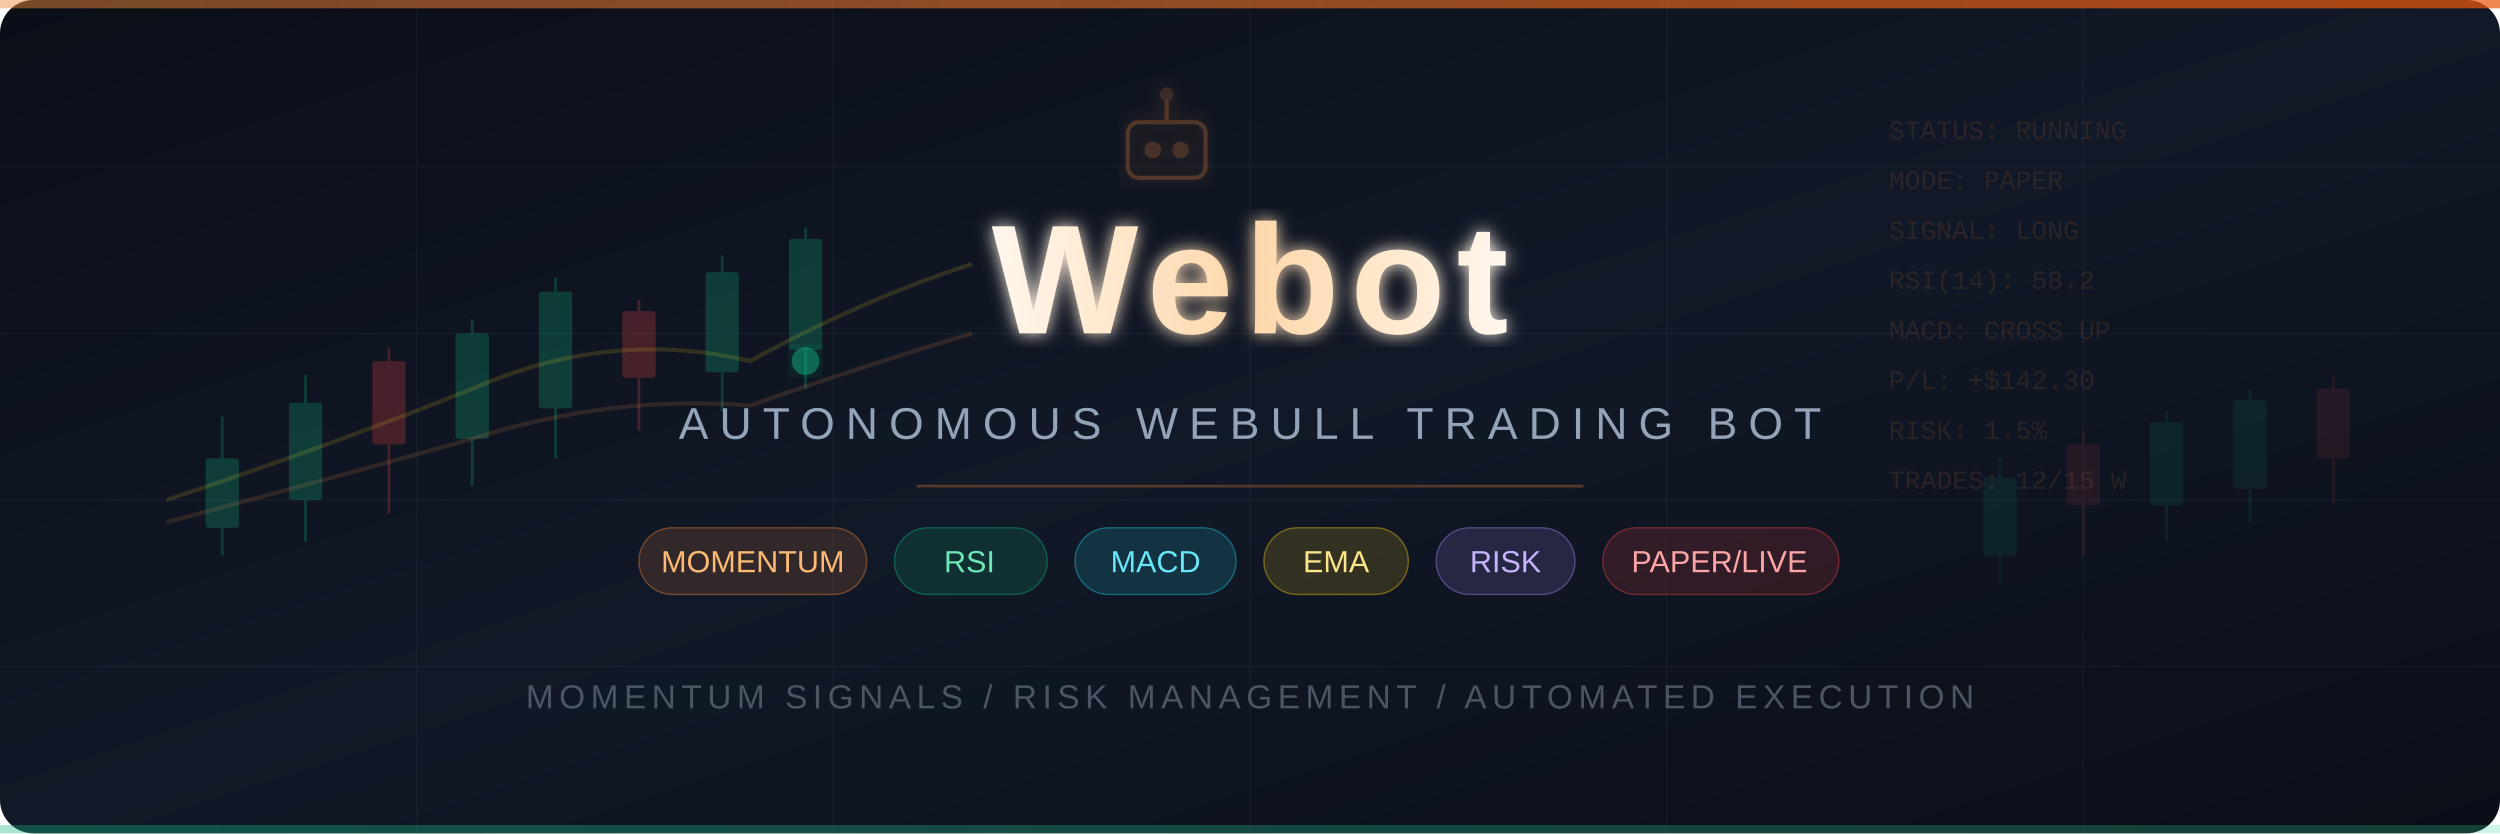
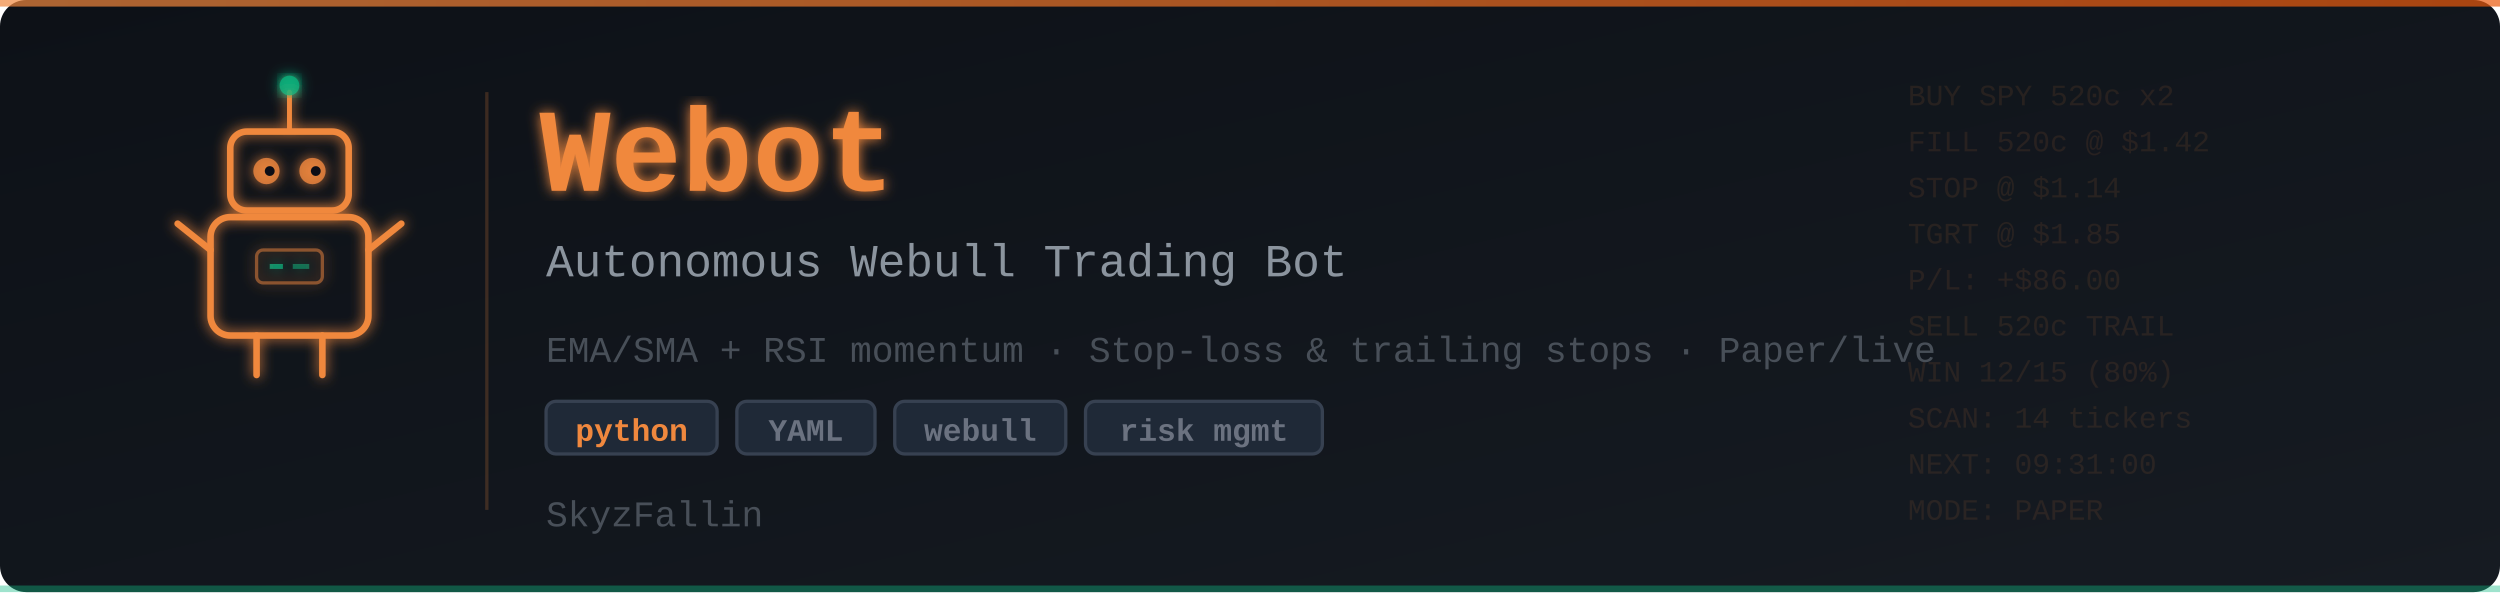
- <svg xmlns="http://www.w3.org/2000/svg" viewBox="0 0 900 300" width="900" height="300">
+ <svg xmlns="http://www.w3.org/2000/svg" viewBox="0 0 760 180" width="760" height="180">
  <defs>
    <linearGradient id="bgGrad" x1="0%" y1="0%" x2="100%" y2="100%">
-       <stop offset="0%" style="stop-color:#0a0e17;stop-opacity:1" />
-       <stop offset="50%" style="stop-color:#111827;stop-opacity:1" />
-       <stop offset="100%" style="stop-color:#0a0e17;stop-opacity:1" />
+       <stop offset="0%" style="stop-color:#0d1117" />
+       <stop offset="100%" style="stop-color:#161b22" />
    </linearGradient>
-     <linearGradient id="orangeGlow" x1="0%" y1="0%" x2="100%" y2="0%">
-       <stop offset="0%" style="stop-color:#f0883e;stop-opacity:0.6" />
-       <stop offset="100%" style="stop-color:#ea580c;stop-opacity:0.9" />
-     </linearGradient>
-     <linearGradient id="greenGlow" x1="0%" y1="0%" x2="100%" y2="0%">
-       <stop offset="0%" style="stop-color:#10b981;stop-opacity:0.9" />
-       <stop offset="100%" style="stop-color:#34d399;stop-opacity:0.6" />
-     </linearGradient>
-     <linearGradient id="titleGrad" x1="0%" y1="0%" x2="100%" y2="0%">
-       <stop offset="0%" style="stop-color:#fff7ed" />
-       <stop offset="50%" style="stop-color:#fed7aa" />
-       <stop offset="100%" style="stop-color:#fff7ed" />
+     <linearGradient id="accent" x1="0%" y1="0%" x2="100%" y2="0%">
+       <stop offset="0%" style="stop-color:#f0883e" />
+       <stop offset="100%" style="stop-color:#ea580c" />
    </linearGradient>
    <filter id="glow">
-       <feGaussianBlur stdDeviation="3" result="blur" />
-       <feMerge>
-         <feMergeNode in="blur" />
-         <feMergeNode in="SourceGraphic" />
-       </feMerge>
-     </filter>
-     <filter id="softGlow">
-       <feGaussianBlur stdDeviation="6" result="blur" />
+       <feGaussianBlur stdDeviation="2" result="blur" />
      <feMerge>
        <feMergeNode in="blur" />
        <feMergeNode in="SourceGraphic" />
      </feMerge>
    </filter>
  </defs>
-   <rect width="900" height="300" fill="url(#bgGrad)" rx="12" />
-   <g opacity="0.06" stroke="#94a3b8" stroke-width="0.5">
-     <line x1="0" y1="60" x2="900" y2="60" />
-     <line x1="0" y1="120" x2="900" y2="120" />
-     <line x1="0" y1="180" x2="900" y2="180" />
-     <line x1="0" y1="240" x2="900" y2="240" />
-     <line x1="150" y1="0" x2="150" y2="300" />
-     <line x1="300" y1="0" x2="300" y2="300" />
-     <line x1="450" y1="0" x2="450" y2="300" />
-     <line x1="600" y1="0" x2="600" y2="300" />
-     <line x1="750" y1="0" x2="750" y2="300" />
+   <rect width="760" height="180" fill="url(#bgGrad)" rx="8" />
+   <rect x="0" y="0" width="760" height="2" fill="url(#accent)" opacity="0.7" />
+   <rect x="0" y="178" width="760" height="2" fill="#10b981" opacity="0.4" />
+   <g transform="translate(88, 72)" filter="url(#glow)">
+     <rect x="-24" y="-6" width="48" height="36" rx="6" fill="none" stroke="#f0883e" stroke-width="2" />
+     <rect x="-18" y="-32" width="36" height="24" rx="5" fill="none" stroke="#f0883e" stroke-width="2" />
+     <circle cx="-7" cy="-20" r="4" fill="#f0883e" opacity="0.8" />
+     <circle cx="7" cy="-20" r="4" fill="#f0883e" opacity="0.8" />
+     <circle cx="-6" cy="-20" r="1.5" fill="#0d1117" />
+     <circle cx="8" cy="-20" r="1.5" fill="#0d1117" />
+     <line x1="0" y1="-32" x2="0" y2="-44" stroke="#f0883e" stroke-width="1.5" stroke-linecap="round" />
+     <circle cx="0" cy="-46" r="3" fill="#10b981" opacity="0.8" filter="url(#glow)" />
+     <line x1="-24" y1="4" x2="-34" y2="-4" stroke="#f0883e" stroke-width="2" stroke-linecap="round" />
+     <line x1="24" y1="4" x2="34" y2="-4" stroke="#f0883e" stroke-width="2" stroke-linecap="round" />
+     <rect x="-10" y="4" width="20" height="10" rx="2" fill="none" stroke="#f0883e" stroke-width="1" opacity="0.5" />
+     <line x1="-6" y1="9" x2="-2" y2="9" stroke="#10b981" stroke-width="1.5" opacity="0.7" />
+     <line x1="1" y1="9" x2="6" y2="9" stroke="#10b981" stroke-width="1.5" opacity="0.5" />
+     <line x1="-10" y1="30" x2="-10" y2="42" stroke="#f0883e" stroke-width="2" stroke-linecap="round" />
+     <line x1="10" y1="30" x2="10" y2="42" stroke="#f0883e" stroke-width="2" stroke-linecap="round" />
  </g>
-   <g opacity="0.25">
-     <line x1="80" y1="200" x2="80" y2="150" stroke="#10b981" stroke-width="1" />
-     <rect x="74" y="165" width="12" height="25" fill="#10b981" rx="1" />
-     <line x1="110" y1="195" x2="110" y2="135" stroke="#10b981" stroke-width="1" />
-     <rect x="104" y="145" width="12" height="35" fill="#10b981" rx="1" />
-     <line x1="140" y1="185" x2="140" y2="125" stroke="#ef4444" stroke-width="1" />
-     <rect x="134" y="130" width="12" height="30" fill="#ef4444" rx="1" />
-     <line x1="170" y1="175" x2="170" y2="115" stroke="#10b981" stroke-width="1" />
-     <rect x="164" y="120" width="12" height="38" fill="#10b981" rx="1" />
-     <line x1="200" y1="165" x2="200" y2="100" stroke="#10b981" stroke-width="1" />
-     <rect x="194" y="105" width="12" height="42" fill="#10b981" rx="1" />
-     <line x1="230" y1="155" x2="230" y2="108" stroke="#ef4444" stroke-width="1" />
-     <rect x="224" y="112" width="12" height="24" fill="#ef4444" rx="1" />
-     <line x1="260" y1="148" x2="260" y2="92" stroke="#10b981" stroke-width="1" />
-     <rect x="254" y="98" width="12" height="36" fill="#10b981" rx="1" />
-     <line x1="290" y1="140" x2="290" y2="82" stroke="#10b981" stroke-width="1" />
-     <rect x="284" y="86" width="12" height="40" fill="#10b981" rx="1" />
+   <line x1="148" y1="28" x2="148" y2="155" stroke="#f0883e" stroke-width="1" opacity="0.2" />
+   <g font-family="'Courier New', Courier, monospace" font-size="9" fill="#f0883e" opacity="0.1">
+     <text x="580" y="32">BUY  SPY 520c  x2</text>
+     <text x="580" y="46">FILL 520c @ $1.42</text>
+     <text x="580" y="60">STOP @ $1.14</text>
+     <text x="580" y="74">TGRT @ $1.85</text>
+     <text x="580" y="88">P/L: +$86.00</text>
+     <text x="580" y="102">SELL 520c  TRAIL</text>
+     <text x="580" y="116">WIN  12/15 (80%)</text>
+     <text x="580" y="130">SCAN: 14 tickers</text>
+     <text x="580" y="144">NEXT: 09:31:00</text>
+     <text x="580" y="158">MODE: PAPER</text>
  </g>
-   <g opacity="0.15">
-     <path d="M60,180 Q120,160 170,140 Q220,118 270,130 Q310,108 350,95" fill="none" stroke="#facc15" stroke-width="1.5" />
-     <path d="M60,188 Q120,172 170,158 Q220,142 270,146 Q310,132 350,120" fill="none" stroke="#f0883e" stroke-width="1.5" />
+   <text x="164" y="58" font-family="'Courier New', Courier, monospace" font-size="36" font-weight="bold" fill="#f0883e" filter="url(#glow)">Webot</text>
+   <text x="166" y="84" font-family="'Courier New', Courier, monospace" font-size="14" fill="#8b949e">Autonomous Webull Trading Bot</text>
+   <text x="166" y="110" font-family="'Courier New', Courier, monospace" font-size="11" fill="#484f58">EMA/SMA + RSI momentum  ·  Stop-loss &amp; trailing stops  ·  Paper/live</text>
+   <g font-family="'Courier New', Courier, monospace" font-size="9.5" font-weight="700">
+     <rect x="166" y="122" width="52" height="16" rx="3" fill="#1f2937" stroke="#374151" stroke-width="1" />
+     <text x="192" y="134" fill="#f0883e" text-anchor="middle">python</text>
+     <rect x="224" y="122" width="42" height="16" rx="3" fill="#1f2937" stroke="#374151" stroke-width="1" />
+     <text x="245" y="134" fill="#6b7280" text-anchor="middle">YAML</text>
+     <rect x="272" y="122" width="52" height="16" rx="3" fill="#1f2937" stroke="#374151" stroke-width="1" />
+     <text x="298" y="134" fill="#6b7280" text-anchor="middle">webull</text>
+     <rect x="330" y="122" width="72" height="16" rx="3" fill="#1f2937" stroke="#374151" stroke-width="1" />
+     <text x="366" y="134" fill="#6b7280" text-anchor="middle">risk mgmt</text>
  </g>
-   <circle cx="290" cy="130" r="5" fill="#10b981" filter="url(#softGlow)" opacity="0.5" />
-   <g font-family="'Courier New', Courier, monospace" font-size="9.5" fill="#f0883e" opacity="0.12">
-     <text x="680" y="50">STATUS: RUNNING</text>
-     <text x="680" y="68">MODE: PAPER</text>
-     <text x="680" y="86">SIGNAL: LONG</text>
-     <text x="680" y="104">RSI(14): 58.2</text>
-     <text x="680" y="122">MACD: CROSS UP</text>
-     <text x="680" y="140">P/L: +$142.30</text>
-     <text x="680" y="158">RISK: 1.5%</text>
-     <text x="680" y="176">TRADES: 12/15 W</text>
-   </g>
-   <g opacity="0.1">
-     <line x1="720" y1="210" x2="720" y2="165" stroke="#10b981" stroke-width="1" />
-     <rect x="714" y="172" width="12" height="28" fill="#10b981" rx="1" />
-     <line x1="750" y1="200" x2="750" y2="155" stroke="#ef4444" stroke-width="1" />
-     <rect x="744" y="160" width="12" height="22" fill="#ef4444" rx="1" />
-     <line x1="780" y1="195" x2="780" y2="148" stroke="#10b981" stroke-width="1" />
-     <rect x="774" y="152" width="12" height="30" fill="#10b981" rx="1" />
-     <line x1="810" y1="188" x2="810" y2="140" stroke="#10b981" stroke-width="1" />
-     <rect x="804" y="144" width="12" height="32" fill="#10b981" rx="1" />
-     <line x1="840" y1="182" x2="840" y2="135" stroke="#ef4444" stroke-width="1" />
-     <rect x="834" y="140" width="12" height="25" fill="#ef4444" rx="1" />
-   </g>
-   <rect x="0" y="0" width="900" height="3" fill="url(#orangeGlow)" rx="0" opacity="0.8" />
-   <g transform="translate(420, 52)" opacity="0.3" filter="url(#glow)">
-     <rect x="-14" y="-8" width="28" height="20" rx="4" fill="none" stroke="#f0883e" stroke-width="1.5" />
-     <circle cx="-5" cy="2" r="3" fill="#f0883e" opacity="0.8" />
-     <circle cx="5" cy="2" r="3" fill="#f0883e" opacity="0.8" />
-     <line x1="0" y1="-8" x2="0" y2="-16" stroke="#f0883e" stroke-width="1.5" />
-     <circle cx="0" cy="-18" r="2.5" fill="#f0883e" opacity="0.6" />
-   </g>
-   <text x="450" y="120" font-family="'Segoe UI', 'Helvetica Neue', Arial, sans-serif" font-size="56" font-weight="700" fill="url(#titleGrad)" text-anchor="middle" letter-spacing="4" filter="url(#glow)">Webot</text>
-   <text x="450" y="158" font-family="'Segoe UI', 'Helvetica Neue', Arial, sans-serif" font-size="16" fill="#94a3b8" text-anchor="middle" letter-spacing="4" font-weight="300">
-     AUTONOMOUS WEBULL TRADING BOT</text>
-   <line x1="330" y1="175" x2="570" y2="175" stroke="#f0883e" stroke-width="1" opacity="0.3" />
-   <g font-family="'Segoe UI', 'Helvetica Neue', Arial, sans-serif" font-size="11" font-weight="500">
-     <rect x="230" y="190" width="82" height="24" rx="12" fill="#f0883e" opacity="0.15" />
-     <rect x="230" y="190" width="82" height="24" rx="12" fill="none" stroke="#f0883e" stroke-width="0.5" opacity="0.4" />
-     <text x="271" y="206" fill="#fdba74" text-anchor="middle">MOMENTUM</text>
-     <rect x="322" y="190" width="55" height="24" rx="12" fill="#10b981" opacity="0.15" />
-     <rect x="322" y="190" width="55" height="24" rx="12" fill="none" stroke="#10b981" stroke-width="0.5" opacity="0.4" />
-     <text x="349" y="206" fill="#6ee7b7" text-anchor="middle">RSI</text>
-     <rect x="387" y="190" width="58" height="24" rx="12" fill="#22d3ee" opacity="0.15" />
-     <rect x="387" y="190" width="58" height="24" rx="12" fill="none" stroke="#22d3ee" stroke-width="0.5" opacity="0.4" />
-     <text x="416" y="206" fill="#67e8f9" text-anchor="middle">MACD</text>
-     <rect x="455" y="190" width="52" height="24" rx="12" fill="#facc15" opacity="0.15" />
-     <rect x="455" y="190" width="52" height="24" rx="12" fill="none" stroke="#facc15" stroke-width="0.5" opacity="0.4" />
-     <text x="481" y="206" fill="#fde68a" text-anchor="middle">EMA</text>
-     <rect x="517" y="190" width="50" height="24" rx="12" fill="#a78bfa" opacity="0.15" />
-     <rect x="517" y="190" width="50" height="24" rx="12" fill="none" stroke="#a78bfa" stroke-width="0.5" opacity="0.4" />
-     <text x="542" y="206" fill="#c4b5fd" text-anchor="middle">RISK</text>
-     <rect x="577" y="190" width="85" height="24" rx="12" fill="#ef4444" opacity="0.15" />
-     <rect x="577" y="190" width="85" height="24" rx="12" fill="none" stroke="#ef4444" stroke-width="0.5" opacity="0.4" />
-     <text x="619" y="206" fill="#fca5a5" text-anchor="middle">PAPER/LIVE</text>
-   </g>
-   <text x="450" y="255" font-family="'Segoe UI', 'Helvetica Neue', Arial, sans-serif" font-size="12" fill="#4b5563" text-anchor="middle" letter-spacing="2" font-weight="400">
-     MOMENTUM SIGNALS / RISK MANAGEMENT / AUTOMATED EXECUTION</text>
-   <rect x="0" y="297" width="900" height="3" fill="url(#greenGlow)" rx="0" opacity="0.4" />
+   <text x="166" y="160" font-family="'Courier New', Courier, monospace" font-size="11" fill="#484f58">SkyzFallin</text>
</svg>
